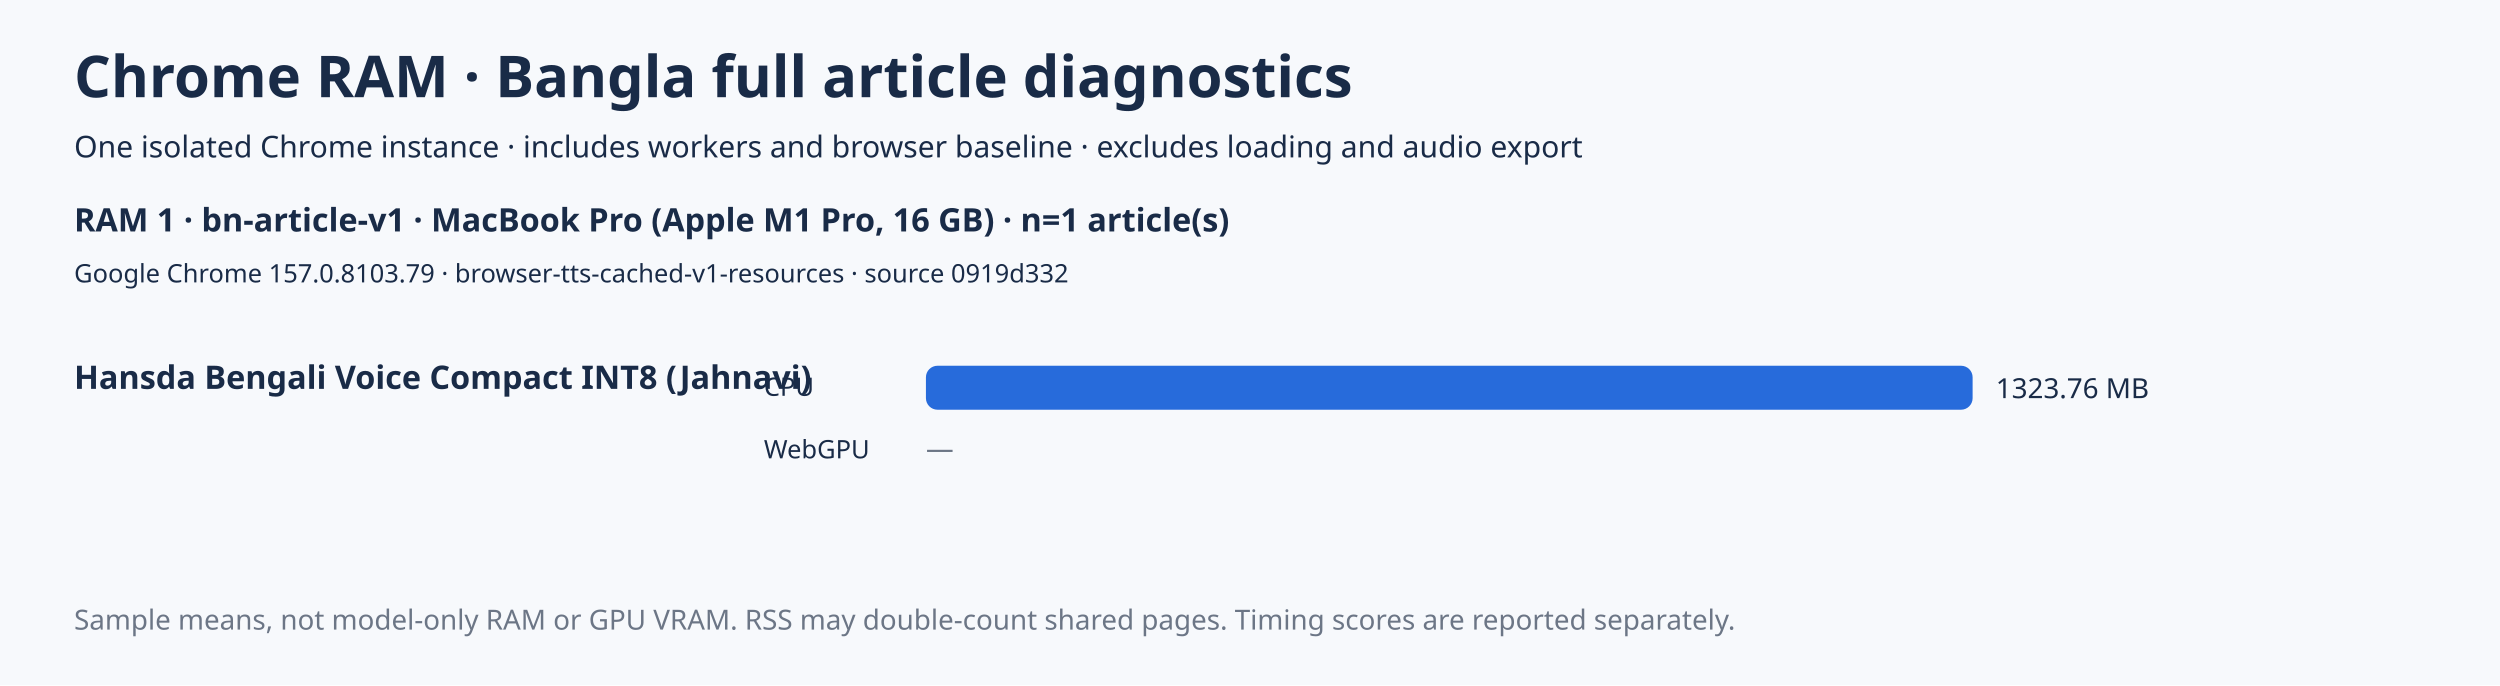
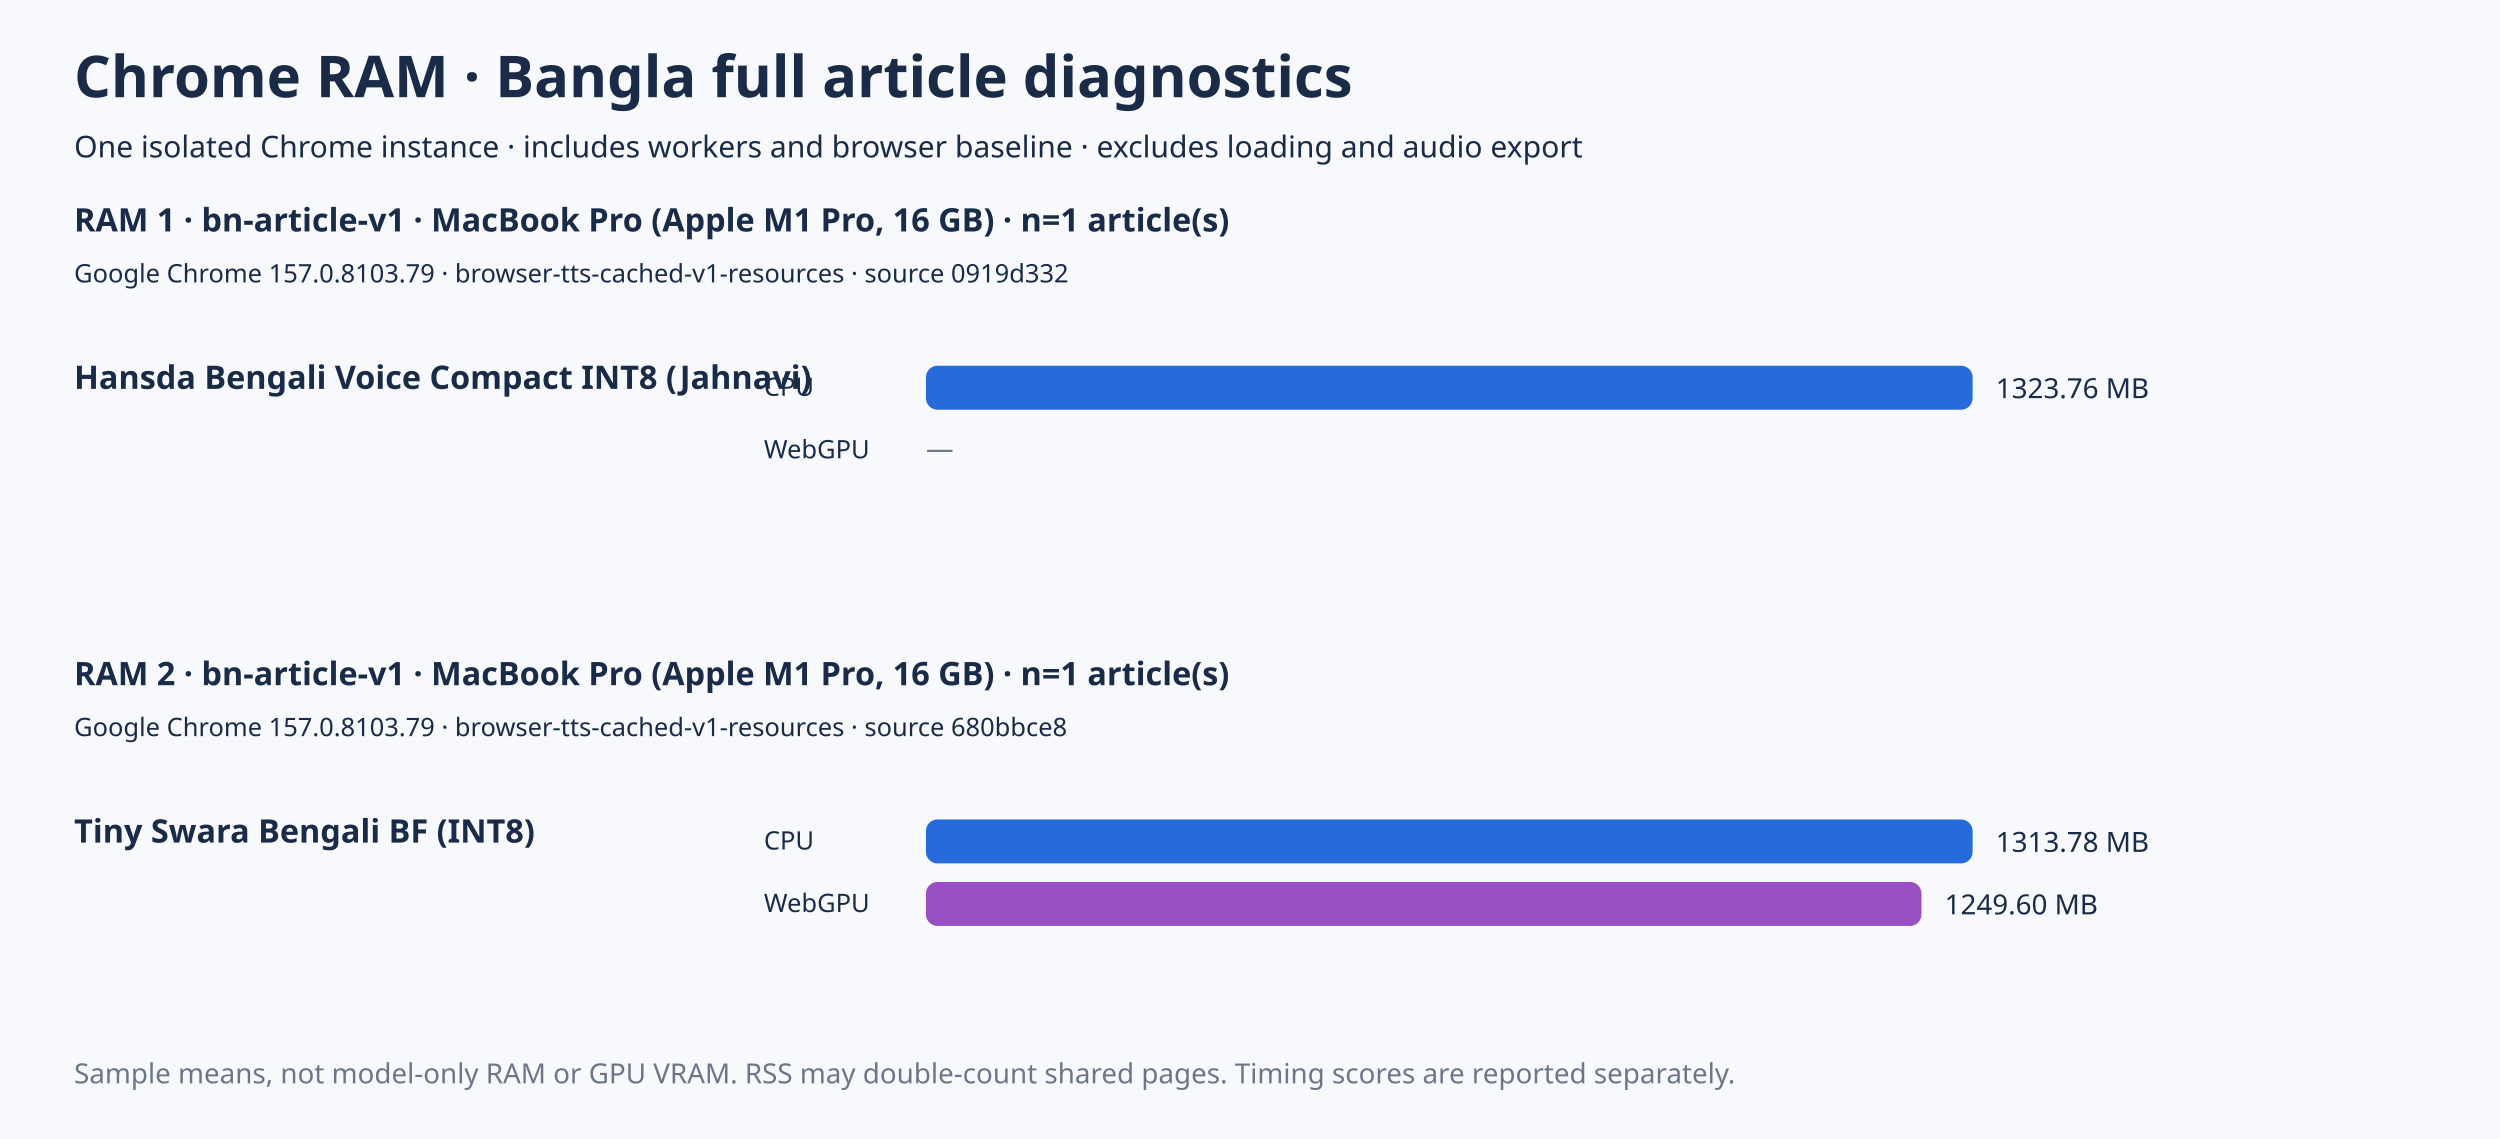
- <svg xmlns="http://www.w3.org/2000/svg" width="1080" height="296" viewBox="0 0 1080 296" role="img" aria-labelledby="title desc">
+ <svg xmlns="http://www.w3.org/2000/svg" width="1080" height="492" viewBox="0 0 1080 492" role="img" aria-labelledby="title desc">
  <rect width="100%" height="100%" fill="#f7f9fc" />
  <g font-family="system-ui,sans-serif" fill="#192b47">
    <text x="32" y="42" font-size="25" font-weight="700">Chrome RAM · Bangla full article diagnostics</text>
    <text x="32" y="68" font-size="13">One isolated Chrome instance · includes workers and browser baseline · excludes loading and audio export</text>
    <text x="32" y="100" font-size="14" font-weight="700">RAM 1 · bn-article-v1 · MacBook Pro (Apple M1 Pro, 16 GB) · n=1 article(s)</text>
    <text x="32" y="122" font-size="11">Google Chrome 157.0.8103.79 · browser-tts-cached-v1-resources · source 0919d332</text>
    <text x="32" y="168" font-size="14" font-weight="600">Hansda Bengali Voice Compact INT8 (Jahnavi)</text>
    <text x="330" y="171" font-size="11">CPU</text>
    <rect x="400" y="158" width="452.17" height="19" rx="5" fill="#276bdb" />
    <text x="862.17" y="172" font-size="12">1323.76 MB</text>
    <text x="330" y="198" font-size="11">WebGPU</text>
    <text x="400" y="198" font-size="12" fill="#6c7686">—</text>
-     <text x="32" y="272" font-size="12" fill="#6c7686">Sample means, not model-only RAM or GPU VRAM. RSS may double-count shared pages. Timing scores are reported separately.</text>
+     <text x="32" y="296" font-size="14" font-weight="700">RAM 2 · bn-article-v1 · MacBook Pro (Apple M1 Pro, 16 GB) · n=1 article(s)</text>
+     <text x="32" y="318" font-size="11">Google Chrome 157.0.8103.79 · browser-tts-cached-v1-resources · source 680bbce8</text>
+     <text x="32" y="364" font-size="14" font-weight="600">Tiny Swara Bengali BF (INT8)</text>
+     <text x="330" y="367" font-size="11">CPU</text>
+     <rect x="400" y="354" width="452.17" height="19" rx="5" fill="#276bdb" />
+     <text x="862.17" y="368" font-size="12">1313.78 MB</text>
+     <text x="330" y="394" font-size="11">WebGPU</text>
+     <rect x="400" y="381" width="430.08" height="19" rx="5" fill="#9b4fc4" />
+     <text x="840.08" y="395" font-size="12">1249.60 MB</text>
+     <text x="32" y="468" font-size="12" fill="#6c7686">Sample means, not model-only RAM or GPU VRAM. RSS may double-count shared pages. Timing scores are reported separately.</text>
  </g>
</svg>
